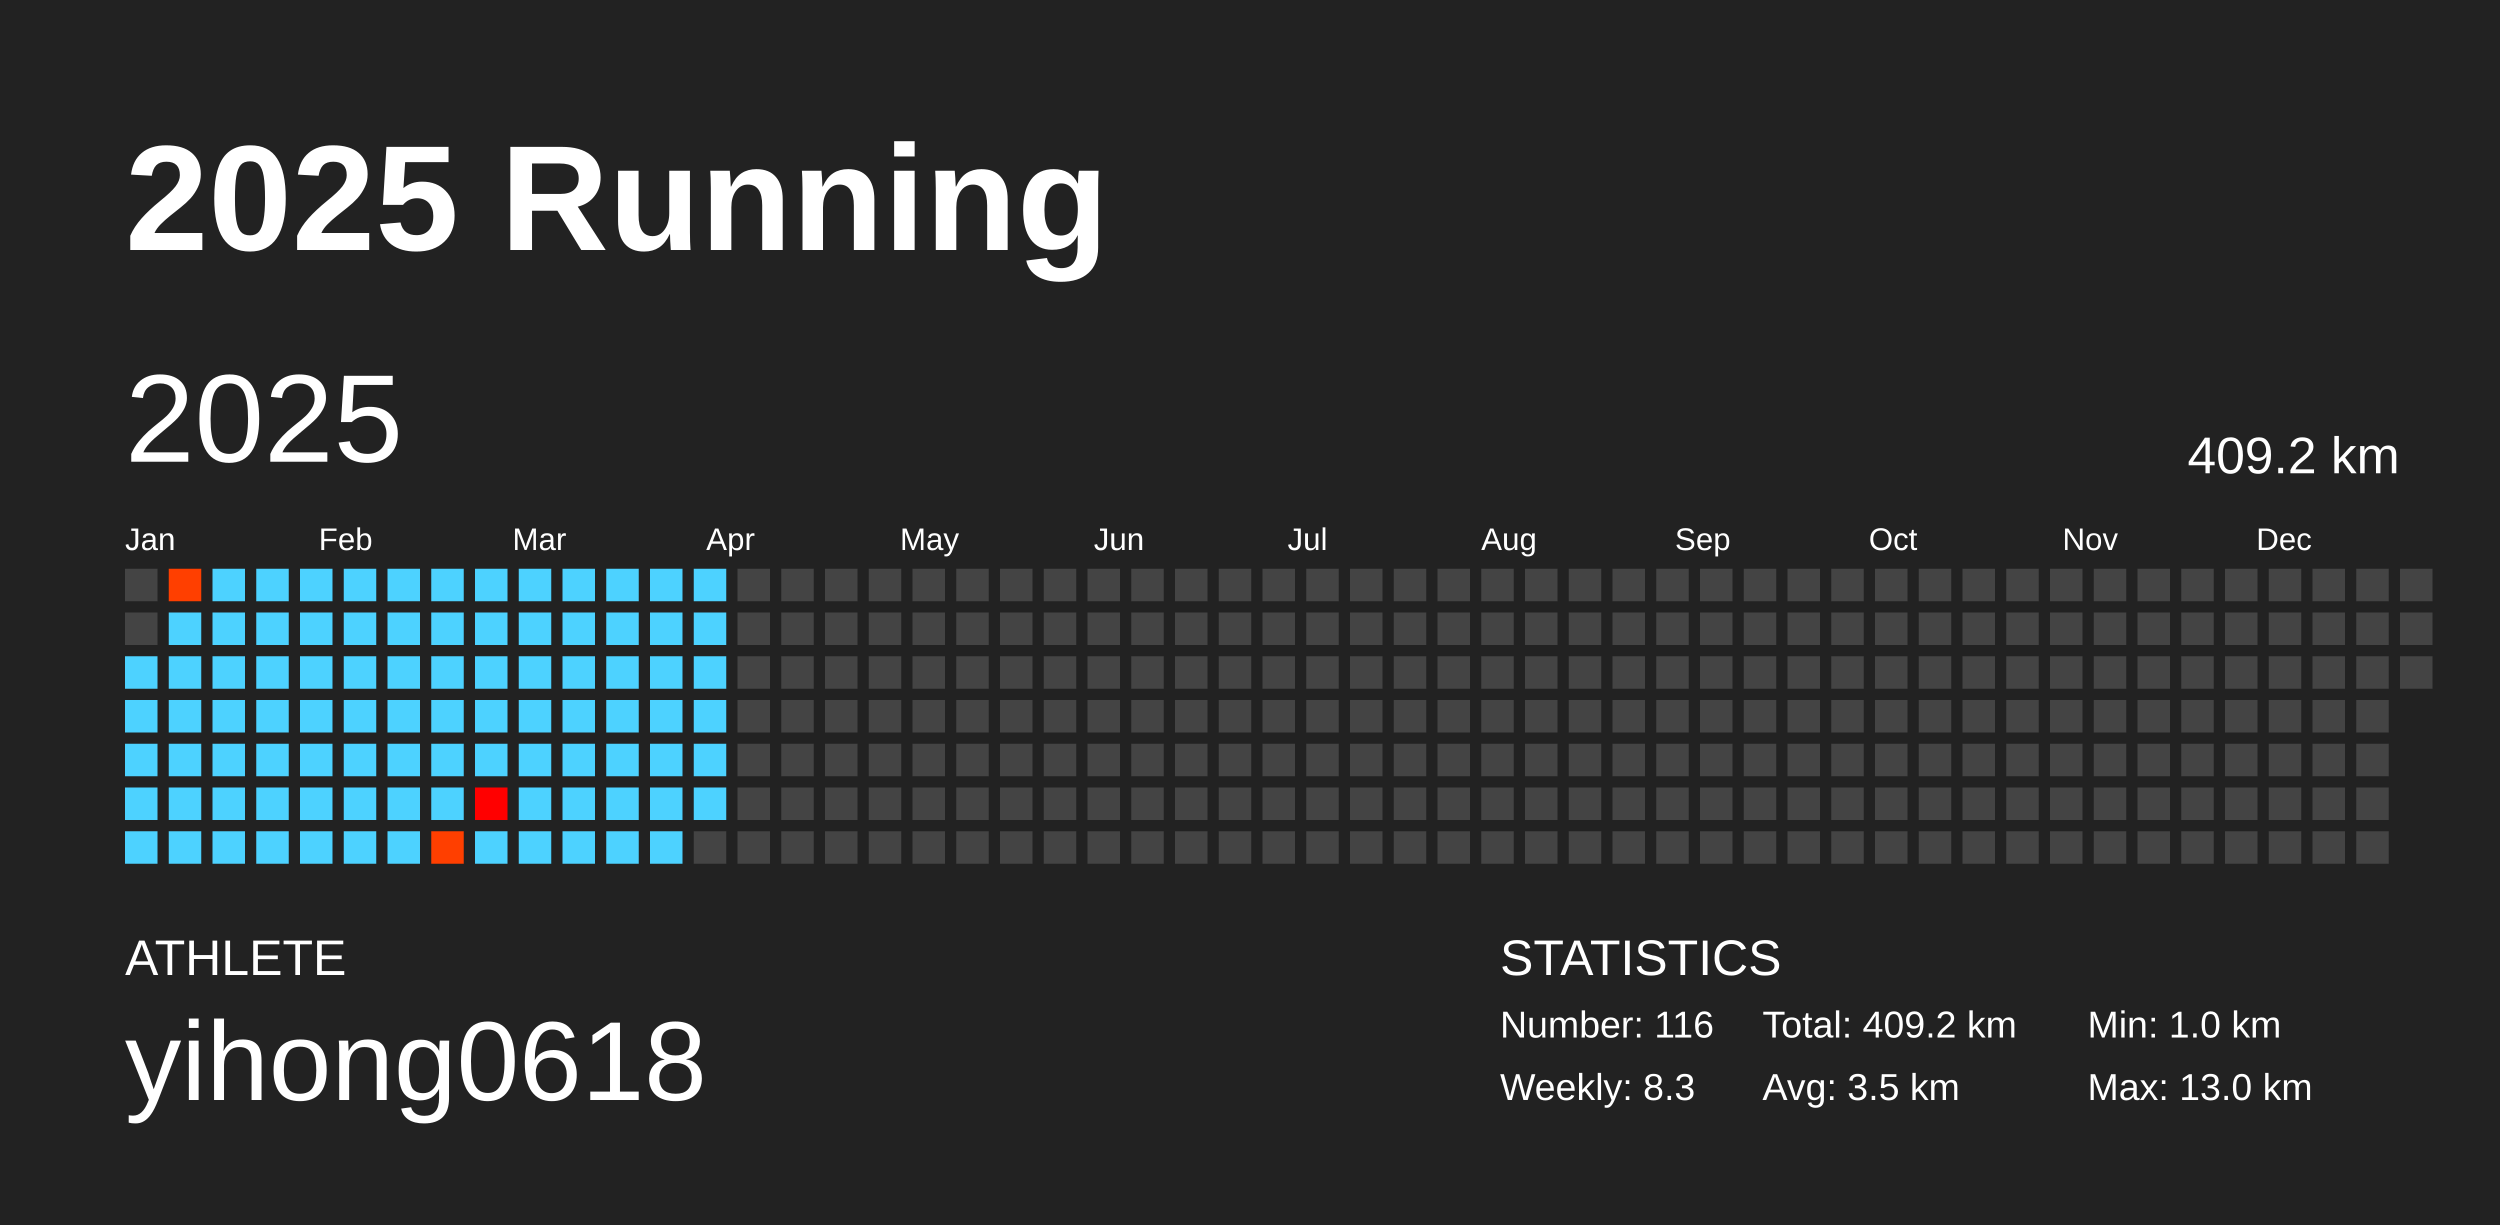
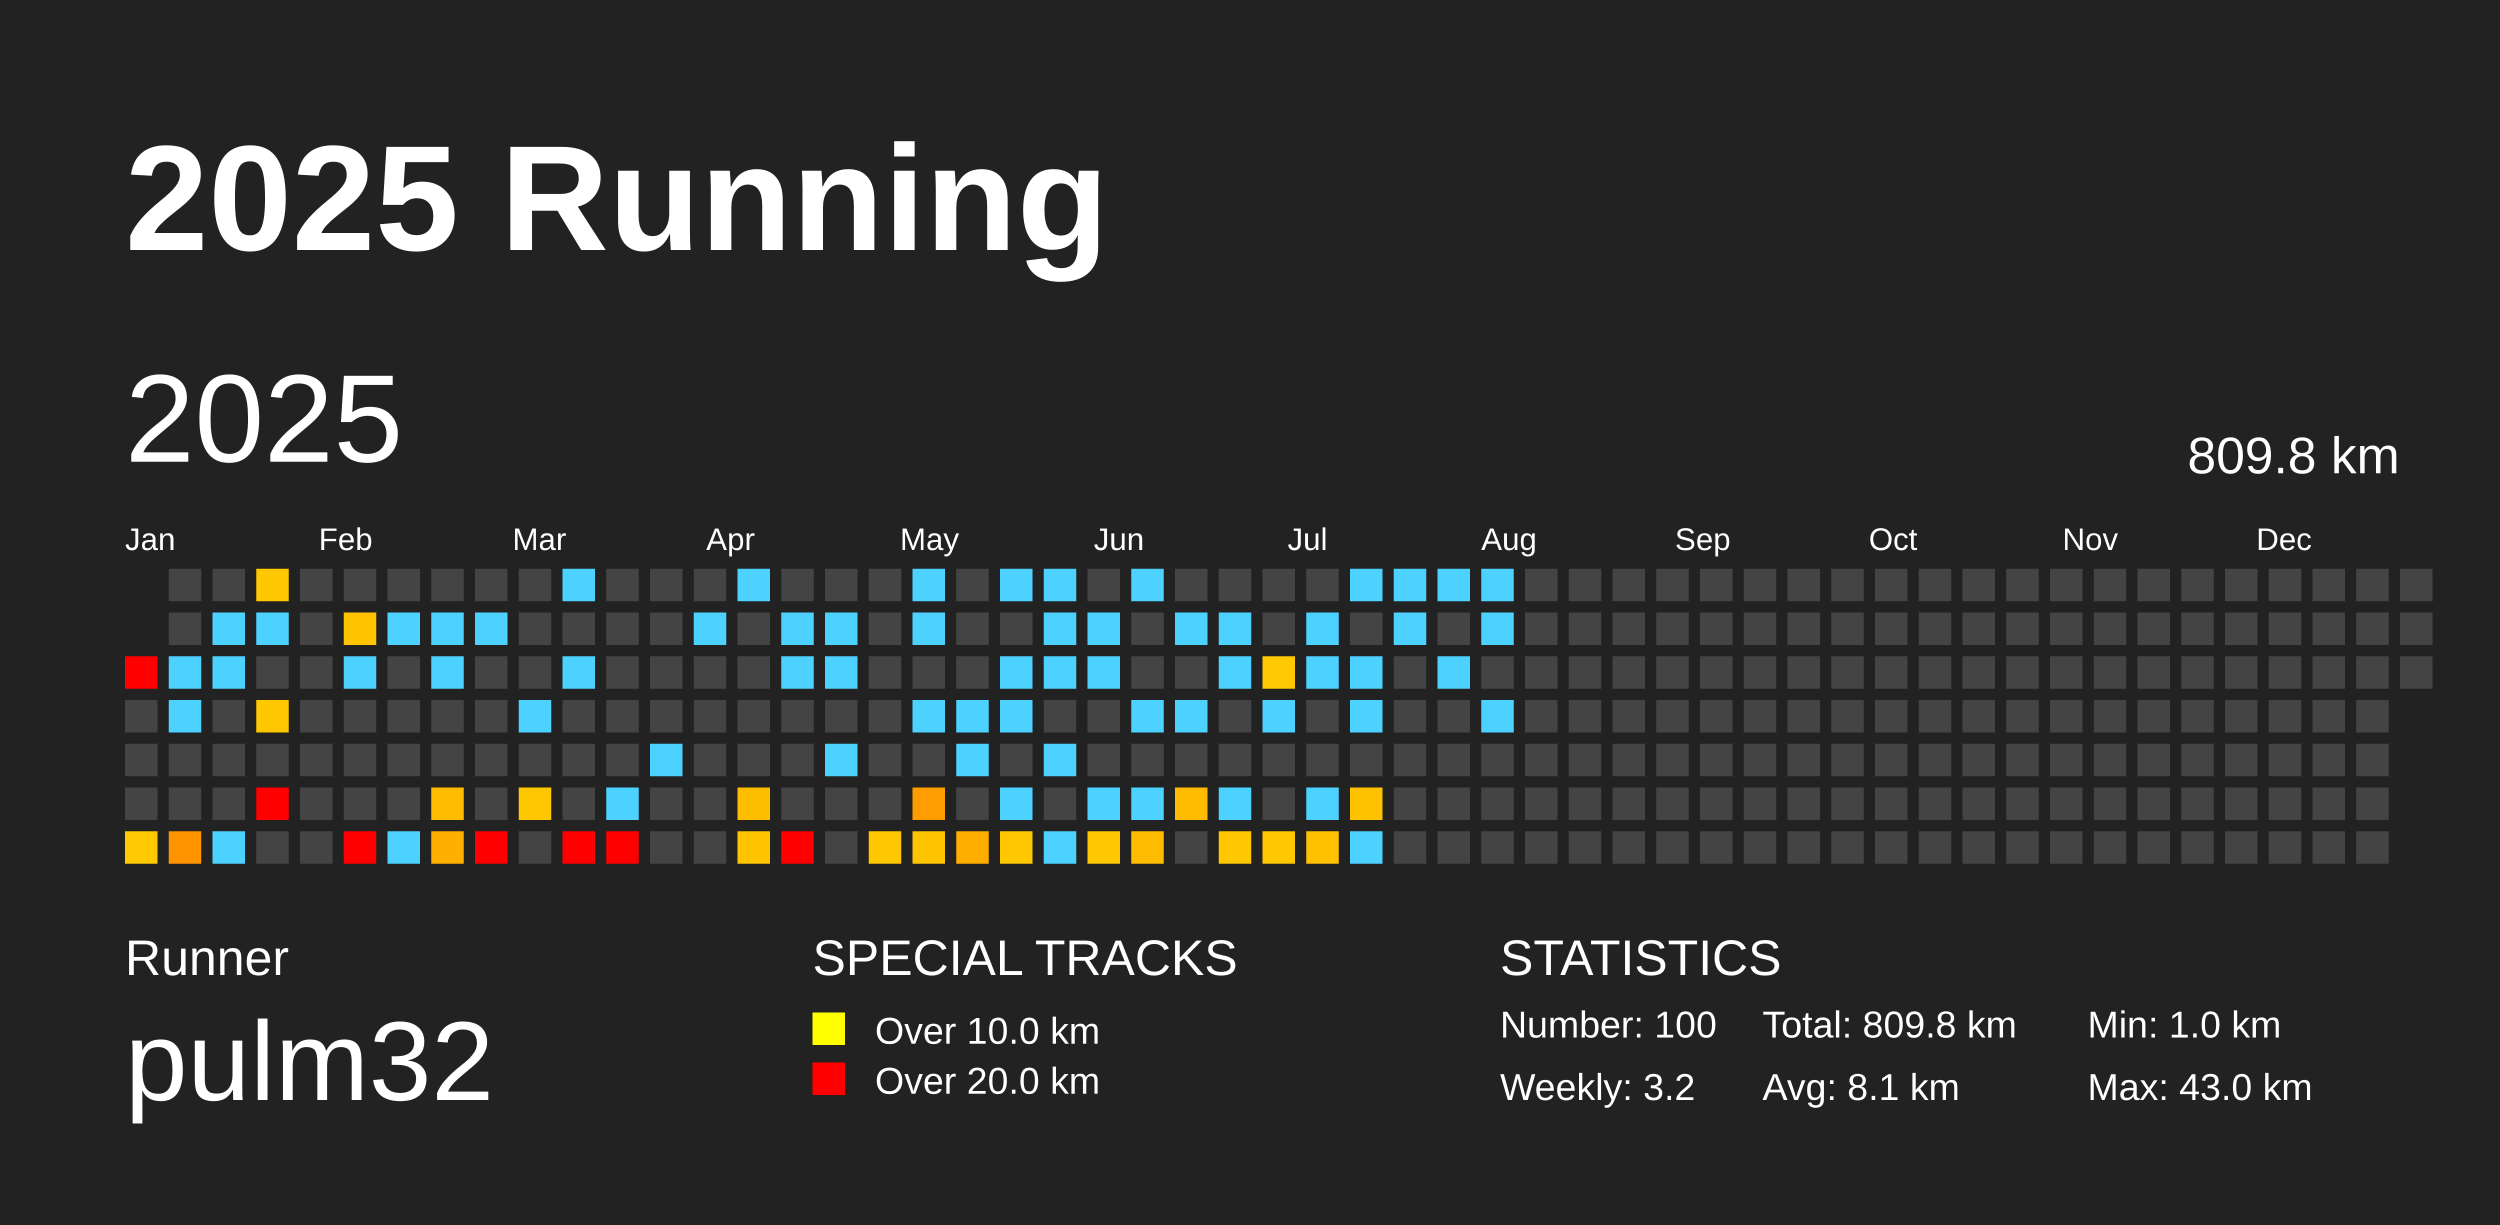
<svg xmlns="http://www.w3.org/2000/svg" baseProfile="full" height="98mm" version="1.1" viewBox="0,0,200,98" width="200mm">
  <defs />
  <rect fill="#222222" height="98" width="200" x="0" y="0" />
  <text fill="#FFFFFF" style="font-size:12px; font-family:Arial; font-weight:bold;" x="10" y="20">2025 Running</text>
-   <text fill="#FFFFFF" style="font-size:4px; font-family:Arial" x="10" y="78">ATHLETE</text>
-   <text fill="#FFFFFF" style="font-size:9px; font-family:Arial" x="10" y="88">yihong0618</text>
+   <text fill="#FFFFFF" style="font-size:4px; font-family:Arial" x="10" y="78">Runner</text>
+   <text fill="#FFFFFF" style="font-size:9px; font-family:Arial" x="10" y="88">pulm32</text>
+   <text fill="#FFFFFF" style="font-size:4px; font-family:Arial" x="65" y="78">SPECIAL TRACKS</text>
+   <rect fill="yellow" height="2.6" width="2.6" x="65" y="81" />
+   <text fill="#FFFFFF" style="font-size:3px; font-family:Arial" x="70" y="83.5">Over 10.0 km</text>
+   <rect fill="red" height="2.6" width="2.6" x="65" y="85" />
+   <text fill="#FFFFFF" style="font-size:3px; font-family:Arial" x="70" y="87.5">Over 20.0 km</text>
  <text fill="#FFFFFF" style="font-size:4px; font-family:Arial" x="120" y="78">STATISTICS</text>
-   <text fill="#FFFFFF" style="font-size:3px; font-family:Arial" x="120" y="83">Number: 116</text>
-   <text fill="#FFFFFF" style="font-size:3px; font-family:Arial" x="120" y="88">Weekly: 8.3</text>
-   <text fill="#FFFFFF" style="font-size:3px; font-family:Arial" x="141" y="83">Total: 409.2 km</text>
-   <text fill="#FFFFFF" style="font-size:3px; font-family:Arial" x="141" y="88">Avg: 3.5 km</text>
+   <text fill="#FFFFFF" style="font-size:3px; font-family:Arial" x="120" y="83">Number: 100</text>
+   <text fill="#FFFFFF" style="font-size:3px; font-family:Arial" x="120" y="88">Weekly: 3.2</text>
+   <text fill="#FFFFFF" style="font-size:3px; font-family:Arial" x="141" y="83">Total: 809.8 km</text>
+   <text fill="#FFFFFF" style="font-size:3px; font-family:Arial" x="141" y="88">Avg: 8.1 km</text>
  <text fill="#FFFFFF" style="font-size:3px; font-family:Arial" x="167" y="83">Min: 1.0 km</text>
-   <text fill="#FFFFFF" style="font-size:3px; font-family:Arial" x="167" y="88">Max: 13.0 km</text>
+   <text fill="#FFFFFF" style="font-size:3px; font-family:Arial" x="167" y="88">Max: 43.0 km</text>
  <text dominant-baseline="hanging" fill="#FFFFFF" style="font-size:10.0px; font-family:Arial;" x="10" y="30">2025</text>
-   <text dominant-baseline="hanging" fill="#FFFFFF" style="font-size:4.125px; font-family:Arial;" x="175" y="35">409.2 km</text>
+   <text dominant-baseline="hanging" fill="#FFFFFF" style="font-size:4.125px; font-family:Arial;" x="175" y="35">809.8 km</text>
  <text fill="#FFFFFF" style="font-size:2.5px; font-family:Arial" x="10.0" y="44">Jan</text>
  <text fill="#FFFFFF" style="font-size:2.5px; font-family:Arial" x="25.5" y="44">Feb</text>
  <text fill="#FFFFFF" style="font-size:2.5px; font-family:Arial" x="41.0" y="44">Mar</text>
  <text fill="#FFFFFF" style="font-size:2.5px; font-family:Arial" x="56.5" y="44">Apr</text>
  <text fill="#FFFFFF" style="font-size:2.5px; font-family:Arial" x="72.0" y="44">May</text>
  <text fill="#FFFFFF" style="font-size:2.5px; font-family:Arial" x="87.5" y="44">Jun</text>
  <text fill="#FFFFFF" style="font-size:2.5px; font-family:Arial" x="103.0" y="44">Jul</text>
  <text fill="#FFFFFF" style="font-size:2.5px; font-family:Arial" x="118.5" y="44">Aug</text>
  <text fill="#FFFFFF" style="font-size:2.5px; font-family:Arial" x="134.0" y="44">Sep</text>
  <text fill="#FFFFFF" style="font-size:2.5px; font-family:Arial" x="149.5" y="44">Oct</text>
  <text fill="#FFFFFF" style="font-size:2.5px; font-family:Arial" x="165.0" y="44">Nov</text>
  <text fill="#FFFFFF" style="font-size:2.5px; font-family:Arial" x="180.5" y="44">Dec</text>
-   <rect fill="#444444" height="2.6" width="2.6" x="10.0" y="45.5" />
-   <rect fill="#444444" height="2.6" width="2.6" x="10.0" y="49.0" />
-   <rect fill="#4dd2ff" height="2.6" width="2.6" x="10.0" y="52.5" />
-   <rect fill="#4dd2ff" height="2.6" width="2.6" x="10.0" y="56.0" />
-   <rect fill="#4dd2ff" height="2.6" width="2.6" x="10.0" y="59.5" />
-   <rect fill="#4dd2ff" height="2.6" width="2.6" x="10.0" y="63.0" />
-   <rect fill="#4dd2ff" height="2.6" width="2.6" x="10.0" y="66.5" />
-   <rect fill="#ff3f00" height="2.6" width="2.6" x="13.5" y="45.5" />
-   <rect fill="#4dd2ff" height="2.6" width="2.6" x="13.5" y="49.0" />
+   <rect fill="red" height="2.6" width="2.6" x="10.0" y="52.5" />
+   <rect fill="#444444" height="2.6" width="2.6" x="10.0" y="56.0" />
+   <rect fill="#444444" height="2.6" width="2.6" x="10.0" y="59.5" />
+   <rect fill="#444444" height="2.6" width="2.6" x="10.0" y="63.0" />
+   <rect fill="#ffc800" height="2.6" width="2.6" x="10.0" y="66.5" />
+   <rect fill="#444444" height="2.6" width="2.6" x="13.5" y="45.5" />
+   <rect fill="#444444" height="2.6" width="2.6" x="13.5" y="49.0" />
  <rect fill="#4dd2ff" height="2.6" width="2.6" x="13.5" y="52.5" />
  <rect fill="#4dd2ff" height="2.6" width="2.6" x="13.5" y="56.0" />
-   <rect fill="#4dd2ff" height="2.6" width="2.6" x="13.5" y="59.5" />
-   <rect fill="#4dd2ff" height="2.6" width="2.6" x="13.5" y="63.0" />
-   <rect fill="#4dd2ff" height="2.6" width="2.6" x="13.5" y="66.5" />
-   <rect fill="#4dd2ff" height="2.6" width="2.6" x="17.0" y="45.5" />
+   <rect fill="#444444" height="2.6" width="2.6" x="13.5" y="59.5" />
+   <rect fill="#444444" height="2.6" width="2.6" x="13.5" y="63.0" />
+   <rect fill="#ff9400" height="2.6" width="2.6" x="13.5" y="66.5" />
+   <rect fill="#444444" height="2.6" width="2.6" x="17.0" y="45.5" />
  <rect fill="#4dd2ff" height="2.6" width="2.6" x="17.0" y="49.0" />
  <rect fill="#4dd2ff" height="2.6" width="2.6" x="17.0" y="52.5" />
-   <rect fill="#4dd2ff" height="2.6" width="2.6" x="17.0" y="56.0" />
-   <rect fill="#4dd2ff" height="2.6" width="2.6" x="17.0" y="59.5" />
-   <rect fill="#4dd2ff" height="2.6" width="2.6" x="17.0" y="63.0" />
+   <rect fill="#444444" height="2.6" width="2.6" x="17.0" y="56.0" />
+   <rect fill="#444444" height="2.6" width="2.6" x="17.0" y="59.5" />
+   <rect fill="#444444" height="2.6" width="2.6" x="17.0" y="63.0" />
  <rect fill="#4dd2ff" height="2.6" width="2.6" x="17.0" y="66.5" />
-   <rect fill="#4dd2ff" height="2.6" width="2.6" x="20.5" y="45.5" />
+   <rect fill="#ffc700" height="2.6" width="2.6" x="20.5" y="45.5" />
  <rect fill="#4dd2ff" height="2.6" width="2.6" x="20.5" y="49.0" />
-   <rect fill="#4dd2ff" height="2.6" width="2.6" x="20.5" y="52.5" />
-   <rect fill="#4dd2ff" height="2.6" width="2.6" x="20.5" y="56.0" />
-   <rect fill="#4dd2ff" height="2.6" width="2.6" x="20.5" y="59.5" />
-   <rect fill="#4dd2ff" height="2.6" width="2.6" x="20.5" y="63.0" />
-   <rect fill="#4dd2ff" height="2.6" width="2.6" x="20.5" y="66.5" />
-   <rect fill="#4dd2ff" height="2.6" width="2.6" x="24.0" y="45.5" />
-   <rect fill="#4dd2ff" height="2.6" width="2.6" x="24.0" y="49.0" />
-   <rect fill="#4dd2ff" height="2.6" width="2.6" x="24.0" y="52.5" />
-   <rect fill="#4dd2ff" height="2.6" width="2.6" x="24.0" y="56.0" />
-   <rect fill="#4dd2ff" height="2.6" width="2.6" x="24.0" y="59.5" />
-   <rect fill="#4dd2ff" height="2.6" width="2.6" x="24.0" y="63.0" />
-   <rect fill="#4dd2ff" height="2.6" width="2.6" x="24.0" y="66.5" />
-   <rect fill="#4dd2ff" height="2.6" width="2.6" x="27.5" y="45.5" />
-   <rect fill="#4dd2ff" height="2.6" width="2.6" x="27.5" y="49.0" />
+   <rect fill="#444444" height="2.6" width="2.6" x="20.5" y="52.5" />
+   <rect fill="#ffc700" height="2.6" width="2.6" x="20.5" y="56.0" />
+   <rect fill="#444444" height="2.6" width="2.6" x="20.5" y="59.5" />
+   <rect fill="red" height="2.6" width="2.6" x="20.5" y="63.0" />
+   <rect fill="#444444" height="2.6" width="2.6" x="20.5" y="66.5" />
+   <rect fill="#444444" height="2.6" width="2.6" x="24.0" y="45.5" />
+   <rect fill="#444444" height="2.6" width="2.6" x="24.0" y="49.0" />
+   <rect fill="#444444" height="2.6" width="2.6" x="24.0" y="52.5" />
+   <rect fill="#444444" height="2.6" width="2.6" x="24.0" y="56.0" />
+   <rect fill="#444444" height="2.6" width="2.6" x="24.0" y="59.5" />
+   <rect fill="#444444" height="2.6" width="2.6" x="24.0" y="63.0" />
+   <rect fill="#444444" height="2.6" width="2.6" x="24.0" y="66.5" />
+   <rect fill="#444444" height="2.6" width="2.6" x="27.5" y="45.5" />
+   <rect fill="#ffc300" height="2.6" width="2.6" x="27.5" y="49.0" />
  <rect fill="#4dd2ff" height="2.6" width="2.6" x="27.5" y="52.5" />
-   <rect fill="#4dd2ff" height="2.6" width="2.6" x="27.5" y="56.0" />
-   <rect fill="#4dd2ff" height="2.6" width="2.6" x="27.5" y="59.5" />
-   <rect fill="#4dd2ff" height="2.6" width="2.6" x="27.5" y="63.0" />
-   <rect fill="#4dd2ff" height="2.6" width="2.6" x="27.5" y="66.5" />
-   <rect fill="#4dd2ff" height="2.6" width="2.6" x="31.0" y="45.5" />
+   <rect fill="#444444" height="2.6" width="2.6" x="27.5" y="56.0" />
+   <rect fill="#444444" height="2.6" width="2.6" x="27.5" y="59.5" />
+   <rect fill="#444444" height="2.6" width="2.6" x="27.5" y="63.0" />
+   <rect fill="red" height="2.6" width="2.6" x="27.5" y="66.5" />
+   <rect fill="#444444" height="2.6" width="2.6" x="31.0" y="45.5" />
  <rect fill="#4dd2ff" height="2.6" width="2.6" x="31.0" y="49.0" />
-   <rect fill="#4dd2ff" height="2.6" width="2.6" x="31.0" y="52.5" />
-   <rect fill="#4dd2ff" height="2.6" width="2.6" x="31.0" y="56.0" />
-   <rect fill="#4dd2ff" height="2.6" width="2.6" x="31.0" y="59.5" />
-   <rect fill="#4dd2ff" height="2.6" width="2.6" x="31.0" y="63.0" />
+   <rect fill="#444444" height="2.6" width="2.6" x="31.0" y="52.5" />
+   <rect fill="#444444" height="2.6" width="2.6" x="31.0" y="56.0" />
+   <rect fill="#444444" height="2.6" width="2.6" x="31.0" y="59.5" />
+   <rect fill="#444444" height="2.6" width="2.6" x="31.0" y="63.0" />
  <rect fill="#4dd2ff" height="2.6" width="2.6" x="31.0" y="66.5" />
-   <rect fill="#4dd2ff" height="2.6" width="2.6" x="34.5" y="45.5" />
+   <rect fill="#444444" height="2.6" width="2.6" x="34.5" y="45.5" />
  <rect fill="#4dd2ff" height="2.6" width="2.6" x="34.5" y="49.0" />
  <rect fill="#4dd2ff" height="2.6" width="2.6" x="34.5" y="52.5" />
-   <rect fill="#4dd2ff" height="2.6" width="2.6" x="34.5" y="56.0" />
-   <rect fill="#4dd2ff" height="2.6" width="2.6" x="34.5" y="59.5" />
-   <rect fill="#4dd2ff" height="2.6" width="2.6" x="34.5" y="63.0" />
-   <rect fill="#ff3f00" height="2.6" width="2.6" x="34.5" y="66.5" />
-   <rect fill="#4dd2ff" height="2.6" width="2.6" x="38.0" y="45.5" />
+   <rect fill="#444444" height="2.6" width="2.6" x="34.5" y="56.0" />
+   <rect fill="#444444" height="2.6" width="2.6" x="34.5" y="59.5" />
+   <rect fill="#ffbc00" height="2.6" width="2.6" x="34.5" y="63.0" />
+   <rect fill="#ffaf00" height="2.6" width="2.6" x="34.5" y="66.5" />
+   <rect fill="#444444" height="2.6" width="2.6" x="38.0" y="45.5" />
  <rect fill="#4dd2ff" height="2.6" width="2.6" x="38.0" y="49.0" />
-   <rect fill="#4dd2ff" height="2.6" width="2.6" x="38.0" y="52.5" />
-   <rect fill="#4dd2ff" height="2.6" width="2.6" x="38.0" y="56.0" />
-   <rect fill="#4dd2ff" height="2.6" width="2.6" x="38.0" y="59.5" />
-   <rect fill="#ff0000" height="2.6" width="2.6" x="38.0" y="63.0" />
-   <rect fill="#4dd2ff" height="2.6" width="2.6" x="38.0" y="66.5" />
-   <rect fill="#4dd2ff" height="2.6" width="2.6" x="41.5" y="45.5" />
-   <rect fill="#4dd2ff" height="2.6" width="2.6" x="41.5" y="49.0" />
-   <rect fill="#4dd2ff" height="2.6" width="2.6" x="41.5" y="52.5" />
+   <rect fill="#444444" height="2.6" width="2.6" x="38.0" y="52.5" />
+   <rect fill="#444444" height="2.6" width="2.6" x="38.0" y="56.0" />
+   <rect fill="#444444" height="2.6" width="2.6" x="38.0" y="59.5" />
+   <rect fill="#444444" height="2.6" width="2.6" x="38.0" y="63.0" />
+   <rect fill="red" height="2.6" width="2.6" x="38.0" y="66.5" />
+   <rect fill="#444444" height="2.6" width="2.6" x="41.5" y="45.5" />
+   <rect fill="#444444" height="2.6" width="2.6" x="41.5" y="49.0" />
+   <rect fill="#444444" height="2.6" width="2.6" x="41.5" y="52.5" />
  <rect fill="#4dd2ff" height="2.6" width="2.6" x="41.5" y="56.0" />
-   <rect fill="#4dd2ff" height="2.6" width="2.6" x="41.5" y="59.5" />
-   <rect fill="#4dd2ff" height="2.6" width="2.6" x="41.5" y="63.0" />
-   <rect fill="#4dd2ff" height="2.6" width="2.6" x="41.5" y="66.5" />
+   <rect fill="#444444" height="2.6" width="2.6" x="41.5" y="59.5" />
+   <rect fill="#ffc700" height="2.6" width="2.6" x="41.5" y="63.0" />
+   <rect fill="#444444" height="2.6" width="2.6" x="41.5" y="66.5" />
  <rect fill="#4dd2ff" height="2.6" width="2.6" x="45.0" y="45.5" />
-   <rect fill="#4dd2ff" height="2.6" width="2.6" x="45.0" y="49.0" />
+   <rect fill="#444444" height="2.6" width="2.6" x="45.0" y="49.0" />
  <rect fill="#4dd2ff" height="2.6" width="2.6" x="45.0" y="52.5" />
-   <rect fill="#4dd2ff" height="2.6" width="2.6" x="45.0" y="56.0" />
-   <rect fill="#4dd2ff" height="2.6" width="2.6" x="45.0" y="59.5" />
-   <rect fill="#4dd2ff" height="2.6" width="2.6" x="45.0" y="63.0" />
-   <rect fill="#4dd2ff" height="2.6" width="2.6" x="45.0" y="66.5" />
-   <rect fill="#4dd2ff" height="2.6" width="2.6" x="48.5" y="45.5" />
-   <rect fill="#4dd2ff" height="2.6" width="2.6" x="48.5" y="49.0" />
-   <rect fill="#4dd2ff" height="2.6" width="2.6" x="48.5" y="52.5" />
-   <rect fill="#4dd2ff" height="2.6" width="2.6" x="48.5" y="56.0" />
-   <rect fill="#4dd2ff" height="2.6" width="2.6" x="48.5" y="59.5" />
+   <rect fill="#444444" height="2.6" width="2.6" x="45.0" y="56.0" />
+   <rect fill="#444444" height="2.6" width="2.6" x="45.0" y="59.5" />
+   <rect fill="#444444" height="2.6" width="2.6" x="45.0" y="63.0" />
+   <rect fill="red" height="2.6" width="2.6" x="45.0" y="66.5" />
+   <rect fill="#444444" height="2.6" width="2.6" x="48.5" y="45.5" />
+   <rect fill="#444444" height="2.6" width="2.6" x="48.5" y="49.0" />
+   <rect fill="#444444" height="2.6" width="2.6" x="48.5" y="52.5" />
+   <rect fill="#444444" height="2.6" width="2.6" x="48.5" y="56.0" />
+   <rect fill="#444444" height="2.6" width="2.6" x="48.5" y="59.5" />
  <rect fill="#4dd2ff" height="2.6" width="2.6" x="48.5" y="63.0" />
-   <rect fill="#4dd2ff" height="2.6" width="2.6" x="48.5" y="66.5" />
-   <rect fill="#4dd2ff" height="2.6" width="2.6" x="52.0" y="45.5" />
-   <rect fill="#4dd2ff" height="2.6" width="2.6" x="52.0" y="49.0" />
-   <rect fill="#4dd2ff" height="2.6" width="2.6" x="52.0" y="52.5" />
-   <rect fill="#4dd2ff" height="2.6" width="2.6" x="52.0" y="56.0" />
+   <rect fill="red" height="2.6" width="2.6" x="48.5" y="66.5" />
+   <rect fill="#444444" height="2.6" width="2.6" x="52.0" y="45.5" />
+   <rect fill="#444444" height="2.6" width="2.6" x="52.0" y="49.0" />
+   <rect fill="#444444" height="2.6" width="2.6" x="52.0" y="52.5" />
+   <rect fill="#444444" height="2.6" width="2.6" x="52.0" y="56.0" />
  <rect fill="#4dd2ff" height="2.6" width="2.6" x="52.0" y="59.5" />
-   <rect fill="#4dd2ff" height="2.6" width="2.6" x="52.0" y="63.0" />
-   <rect fill="#4dd2ff" height="2.6" width="2.6" x="52.0" y="66.5" />
-   <rect fill="#4dd2ff" height="2.6" width="2.6" x="55.5" y="45.5" />
+   <rect fill="#444444" height="2.6" width="2.6" x="52.0" y="63.0" />
+   <rect fill="#444444" height="2.6" width="2.6" x="52.0" y="66.5" />
+   <rect fill="#444444" height="2.6" width="2.6" x="55.5" y="45.5" />
  <rect fill="#4dd2ff" height="2.6" width="2.6" x="55.5" y="49.0" />
-   <rect fill="#4dd2ff" height="2.6" width="2.6" x="55.5" y="52.5" />
-   <rect fill="#4dd2ff" height="2.6" width="2.6" x="55.5" y="56.0" />
-   <rect fill="#4dd2ff" height="2.6" width="2.6" x="55.5" y="59.5" />
-   <rect fill="#4dd2ff" height="2.6" width="2.6" x="55.5" y="63.0" />
+   <rect fill="#444444" height="2.6" width="2.6" x="55.5" y="52.5" />
+   <rect fill="#444444" height="2.6" width="2.6" x="55.5" y="56.0" />
+   <rect fill="#444444" height="2.6" width="2.6" x="55.5" y="59.5" />
+   <rect fill="#444444" height="2.6" width="2.6" x="55.5" y="63.0" />
  <rect fill="#444444" height="2.6" width="2.6" x="55.5" y="66.5" />
-   <rect fill="#444444" height="2.6" width="2.6" x="59.0" y="45.5" />
+   <rect fill="#4dd2ff" height="2.6" width="2.6" x="59.0" y="45.5" />
  <rect fill="#444444" height="2.6" width="2.6" x="59.0" y="49.0" />
  <rect fill="#444444" height="2.6" width="2.6" x="59.0" y="52.5" />
  <rect fill="#444444" height="2.6" width="2.6" x="59.0" y="56.0" />
  <rect fill="#444444" height="2.6" width="2.6" x="59.0" y="59.5" />
-   <rect fill="#444444" height="2.6" width="2.6" x="59.0" y="63.0" />
-   <rect fill="#444444" height="2.6" width="2.6" x="59.0" y="66.5" />
+   <rect fill="#ffbd00" height="2.6" width="2.6" x="59.0" y="63.0" />
+   <rect fill="#ffc400" height="2.6" width="2.6" x="59.0" y="66.5" />
  <rect fill="#444444" height="2.6" width="2.6" x="62.5" y="45.5" />
-   <rect fill="#444444" height="2.6" width="2.6" x="62.5" y="49.0" />
-   <rect fill="#444444" height="2.6" width="2.6" x="62.5" y="52.5" />
+   <rect fill="#4dd2ff" height="2.6" width="2.6" x="62.5" y="49.0" />
+   <rect fill="#4dd2ff" height="2.6" width="2.6" x="62.5" y="52.5" />
  <rect fill="#444444" height="2.6" width="2.6" x="62.5" y="56.0" />
  <rect fill="#444444" height="2.6" width="2.6" x="62.5" y="59.5" />
  <rect fill="#444444" height="2.6" width="2.6" x="62.5" y="63.0" />
-   <rect fill="#444444" height="2.6" width="2.6" x="62.5" y="66.5" />
+   <rect fill="red" height="2.6" width="2.6" x="62.5" y="66.5" />
  <rect fill="#444444" height="2.6" width="2.6" x="66.0" y="45.5" />
-   <rect fill="#444444" height="2.6" width="2.6" x="66.0" y="49.0" />
-   <rect fill="#444444" height="2.6" width="2.6" x="66.0" y="52.5" />
+   <rect fill="#4dd2ff" height="2.6" width="2.6" x="66.0" y="49.0" />
+   <rect fill="#4dd2ff" height="2.6" width="2.6" x="66.0" y="52.5" />
  <rect fill="#444444" height="2.6" width="2.6" x="66.0" y="56.0" />
-   <rect fill="#444444" height="2.6" width="2.6" x="66.0" y="59.5" />
+   <rect fill="#4dd2ff" height="2.6" width="2.6" x="66.0" y="59.5" />
  <rect fill="#444444" height="2.6" width="2.6" x="66.0" y="63.0" />
  <rect fill="#444444" height="2.6" width="2.6" x="66.0" y="66.5" />
  <rect fill="#444444" height="2.6" width="2.6" x="69.5" y="45.5" />
  <rect fill="#444444" height="2.6" width="2.6" x="69.5" y="49.0" />
  <rect fill="#444444" height="2.6" width="2.6" x="69.5" y="52.5" />
  <rect fill="#444444" height="2.6" width="2.6" x="69.5" y="56.0" />
  <rect fill="#444444" height="2.6" width="2.6" x="69.5" y="59.5" />
  <rect fill="#444444" height="2.6" width="2.6" x="69.5" y="63.0" />
-   <rect fill="#444444" height="2.6" width="2.6" x="69.5" y="66.5" />
-   <rect fill="#444444" height="2.6" width="2.6" x="73.0" y="45.5" />
-   <rect fill="#444444" height="2.6" width="2.6" x="73.0" y="49.0" />
+   <rect fill="#ffc700" height="2.6" width="2.6" x="69.5" y="66.5" />
+   <rect fill="#4dd2ff" height="2.6" width="2.6" x="73.0" y="45.5" />
+   <rect fill="#4dd2ff" height="2.6" width="2.6" x="73.0" y="49.0" />
  <rect fill="#444444" height="2.6" width="2.6" x="73.0" y="52.5" />
-   <rect fill="#444444" height="2.6" width="2.6" x="73.0" y="56.0" />
+   <rect fill="#4dd2ff" height="2.6" width="2.6" x="73.0" y="56.0" />
  <rect fill="#444444" height="2.6" width="2.6" x="73.0" y="59.5" />
-   <rect fill="#444444" height="2.6" width="2.6" x="73.0" y="63.0" />
-   <rect fill="#444444" height="2.6" width="2.6" x="73.0" y="66.5" />
+   <rect fill="#ff9c00" height="2.6" width="2.6" x="73.0" y="63.0" />
+   <rect fill="#ffc400" height="2.6" width="2.6" x="73.0" y="66.5" />
  <rect fill="#444444" height="2.6" width="2.6" x="76.5" y="45.5" />
  <rect fill="#444444" height="2.6" width="2.6" x="76.5" y="49.0" />
  <rect fill="#444444" height="2.6" width="2.6" x="76.5" y="52.5" />
-   <rect fill="#444444" height="2.6" width="2.6" x="76.5" y="56.0" />
-   <rect fill="#444444" height="2.6" width="2.6" x="76.5" y="59.5" />
+   <rect fill="#4dd2ff" height="2.6" width="2.6" x="76.5" y="56.0" />
+   <rect fill="#4dd2ff" height="2.6" width="2.6" x="76.5" y="59.5" />
  <rect fill="#444444" height="2.6" width="2.6" x="76.5" y="63.0" />
-   <rect fill="#444444" height="2.6" width="2.6" x="76.5" y="66.5" />
-   <rect fill="#444444" height="2.6" width="2.6" x="80.0" y="45.5" />
+   <rect fill="#ffae00" height="2.6" width="2.6" x="76.5" y="66.5" />
+   <rect fill="#4dd2ff" height="2.6" width="2.6" x="80.0" y="45.5" />
  <rect fill="#444444" height="2.6" width="2.6" x="80.0" y="49.0" />
-   <rect fill="#444444" height="2.6" width="2.6" x="80.0" y="52.5" />
-   <rect fill="#444444" height="2.6" width="2.6" x="80.0" y="56.0" />
+   <rect fill="#4dd2ff" height="2.6" width="2.6" x="80.0" y="52.5" />
+   <rect fill="#4dd2ff" height="2.6" width="2.6" x="80.0" y="56.0" />
  <rect fill="#444444" height="2.6" width="2.6" x="80.0" y="59.5" />
-   <rect fill="#444444" height="2.6" width="2.6" x="80.0" y="63.0" />
-   <rect fill="#444444" height="2.6" width="2.6" x="80.0" y="66.5" />
-   <rect fill="#444444" height="2.6" width="2.6" x="83.5" y="45.5" />
-   <rect fill="#444444" height="2.6" width="2.6" x="83.5" y="49.0" />
-   <rect fill="#444444" height="2.6" width="2.6" x="83.5" y="52.5" />
+   <rect fill="#4dd2ff" height="2.6" width="2.6" x="80.0" y="63.0" />
+   <rect fill="#ffc700" height="2.6" width="2.6" x="80.0" y="66.5" />
+   <rect fill="#4dd2ff" height="2.6" width="2.6" x="83.5" y="45.5" />
+   <rect fill="#4dd2ff" height="2.6" width="2.6" x="83.5" y="49.0" />
+   <rect fill="#4dd2ff" height="2.6" width="2.6" x="83.5" y="52.5" />
  <rect fill="#444444" height="2.6" width="2.6" x="83.5" y="56.0" />
-   <rect fill="#444444" height="2.6" width="2.6" x="83.5" y="59.5" />
+   <rect fill="#4dd2ff" height="2.6" width="2.6" x="83.5" y="59.5" />
  <rect fill="#444444" height="2.6" width="2.6" x="83.5" y="63.0" />
-   <rect fill="#444444" height="2.6" width="2.6" x="83.5" y="66.5" />
+   <rect fill="#4dd2ff" height="2.6" width="2.6" x="83.5" y="66.5" />
  <rect fill="#444444" height="2.6" width="2.6" x="87.0" y="45.5" />
-   <rect fill="#444444" height="2.6" width="2.6" x="87.0" y="49.0" />
-   <rect fill="#444444" height="2.6" width="2.6" x="87.0" y="52.5" />
+   <rect fill="#4dd2ff" height="2.6" width="2.6" x="87.0" y="49.0" />
+   <rect fill="#4dd2ff" height="2.6" width="2.6" x="87.0" y="52.5" />
  <rect fill="#444444" height="2.6" width="2.6" x="87.0" y="56.0" />
  <rect fill="#444444" height="2.6" width="2.6" x="87.0" y="59.5" />
-   <rect fill="#444444" height="2.6" width="2.6" x="87.0" y="63.0" />
-   <rect fill="#444444" height="2.6" width="2.6" x="87.0" y="66.5" />
-   <rect fill="#444444" height="2.6" width="2.6" x="90.5" y="45.5" />
+   <rect fill="#4dd2ff" height="2.6" width="2.6" x="87.0" y="63.0" />
+   <rect fill="#ffc700" height="2.6" width="2.6" x="87.0" y="66.5" />
+   <rect fill="#4dd2ff" height="2.6" width="2.6" x="90.5" y="45.5" />
  <rect fill="#444444" height="2.6" width="2.6" x="90.5" y="49.0" />
  <rect fill="#444444" height="2.6" width="2.6" x="90.5" y="52.5" />
-   <rect fill="#444444" height="2.6" width="2.6" x="90.5" y="56.0" />
+   <rect fill="#4dd2ff" height="2.6" width="2.6" x="90.5" y="56.0" />
  <rect fill="#444444" height="2.6" width="2.6" x="90.5" y="59.5" />
-   <rect fill="#444444" height="2.6" width="2.6" x="90.5" y="63.0" />
-   <rect fill="#444444" height="2.6" width="2.6" x="90.5" y="66.5" />
+   <rect fill="#4dd2ff" height="2.6" width="2.6" x="90.5" y="63.0" />
+   <rect fill="#ffbb00" height="2.6" width="2.6" x="90.5" y="66.5" />
  <rect fill="#444444" height="2.6" width="2.6" x="94.0" y="45.5" />
-   <rect fill="#444444" height="2.6" width="2.6" x="94.0" y="49.0" />
+   <rect fill="#4dd2ff" height="2.6" width="2.6" x="94.0" y="49.0" />
  <rect fill="#444444" height="2.6" width="2.6" x="94.0" y="52.5" />
-   <rect fill="#444444" height="2.6" width="2.6" x="94.0" y="56.0" />
+   <rect fill="#4dd2ff" height="2.6" width="2.6" x="94.0" y="56.0" />
  <rect fill="#444444" height="2.6" width="2.6" x="94.0" y="59.5" />
-   <rect fill="#444444" height="2.6" width="2.6" x="94.0" y="63.0" />
+   <rect fill="#ffbb00" height="2.6" width="2.6" x="94.0" y="63.0" />
  <rect fill="#444444" height="2.6" width="2.6" x="94.0" y="66.5" />
  <rect fill="#444444" height="2.6" width="2.6" x="97.5" y="45.5" />
-   <rect fill="#444444" height="2.6" width="2.6" x="97.5" y="49.0" />
-   <rect fill="#444444" height="2.6" width="2.6" x="97.5" y="52.5" />
+   <rect fill="#4dd2ff" height="2.6" width="2.6" x="97.5" y="49.0" />
+   <rect fill="#4dd2ff" height="2.6" width="2.6" x="97.5" y="52.5" />
  <rect fill="#444444" height="2.6" width="2.6" x="97.5" y="56.0" />
  <rect fill="#444444" height="2.6" width="2.6" x="97.5" y="59.5" />
-   <rect fill="#444444" height="2.6" width="2.6" x="97.5" y="63.0" />
-   <rect fill="#444444" height="2.6" width="2.6" x="97.5" y="66.5" />
+   <rect fill="#4dd2ff" height="2.6" width="2.6" x="97.5" y="63.0" />
+   <rect fill="#ffc700" height="2.6" width="2.6" x="97.5" y="66.5" />
  <rect fill="#444444" height="2.6" width="2.6" x="101.0" y="45.5" />
  <rect fill="#444444" height="2.6" width="2.6" x="101.0" y="49.0" />
-   <rect fill="#444444" height="2.6" width="2.6" x="101.0" y="52.5" />
-   <rect fill="#444444" height="2.6" width="2.6" x="101.0" y="56.0" />
+   <rect fill="#ffc800" height="2.6" width="2.6" x="101.0" y="52.5" />
+   <rect fill="#4dd2ff" height="2.6" width="2.6" x="101.0" y="56.0" />
  <rect fill="#444444" height="2.6" width="2.6" x="101.0" y="59.5" />
  <rect fill="#444444" height="2.6" width="2.6" x="101.0" y="63.0" />
-   <rect fill="#444444" height="2.6" width="2.6" x="101.0" y="66.5" />
+   <rect fill="#ffc700" height="2.6" width="2.6" x="101.0" y="66.5" />
  <rect fill="#444444" height="2.6" width="2.6" x="104.5" y="45.5" />
-   <rect fill="#444444" height="2.6" width="2.6" x="104.5" y="49.0" />
-   <rect fill="#444444" height="2.6" width="2.6" x="104.5" y="52.5" />
+   <rect fill="#4dd2ff" height="2.6" width="2.6" x="104.5" y="49.0" />
+   <rect fill="#4dd2ff" height="2.6" width="2.6" x="104.5" y="52.5" />
  <rect fill="#444444" height="2.6" width="2.6" x="104.5" y="56.0" />
  <rect fill="#444444" height="2.6" width="2.6" x="104.5" y="59.5" />
-   <rect fill="#444444" height="2.6" width="2.6" x="104.5" y="63.0" />
-   <rect fill="#444444" height="2.6" width="2.6" x="104.5" y="66.5" />
-   <rect fill="#444444" height="2.6" width="2.6" x="108.0" y="45.5" />
+   <rect fill="#4dd2ff" height="2.6" width="2.6" x="104.5" y="63.0" />
+   <rect fill="#ffc100" height="2.6" width="2.6" x="104.5" y="66.5" />
+   <rect fill="#4dd2ff" height="2.6" width="2.6" x="108.0" y="45.5" />
  <rect fill="#444444" height="2.6" width="2.6" x="108.0" y="49.0" />
-   <rect fill="#444444" height="2.6" width="2.6" x="108.0" y="52.5" />
-   <rect fill="#444444" height="2.6" width="2.6" x="108.0" y="56.0" />
+   <rect fill="#4dd2ff" height="2.6" width="2.6" x="108.0" y="52.5" />
+   <rect fill="#4dd2ff" height="2.6" width="2.6" x="108.0" y="56.0" />
  <rect fill="#444444" height="2.6" width="2.6" x="108.0" y="59.5" />
-   <rect fill="#444444" height="2.6" width="2.6" x="108.0" y="63.0" />
-   <rect fill="#444444" height="2.6" width="2.6" x="108.0" y="66.5" />
-   <rect fill="#444444" height="2.6" width="2.6" x="111.5" y="45.5" />
-   <rect fill="#444444" height="2.6" width="2.6" x="111.5" y="49.0" />
+   <rect fill="#ffc200" height="2.6" width="2.6" x="108.0" y="63.0" />
+   <rect fill="#4dd2ff" height="2.6" width="2.6" x="108.0" y="66.5" />
+   <rect fill="#4dd2ff" height="2.6" width="2.6" x="111.5" y="45.5" />
+   <rect fill="#4dd2ff" height="2.6" width="2.6" x="111.5" y="49.0" />
  <rect fill="#444444" height="2.6" width="2.6" x="111.5" y="52.5" />
  <rect fill="#444444" height="2.6" width="2.6" x="111.5" y="56.0" />
  <rect fill="#444444" height="2.6" width="2.6" x="111.5" y="59.5" />
  <rect fill="#444444" height="2.6" width="2.6" x="111.5" y="63.0" />
  <rect fill="#444444" height="2.6" width="2.6" x="111.5" y="66.5" />
-   <rect fill="#444444" height="2.6" width="2.6" x="115.0" y="45.5" />
+   <rect fill="#4dd2ff" height="2.6" width="2.6" x="115.0" y="45.5" />
  <rect fill="#444444" height="2.6" width="2.6" x="115.0" y="49.0" />
-   <rect fill="#444444" height="2.6" width="2.6" x="115.0" y="52.5" />
+   <rect fill="#4dd2ff" height="2.6" width="2.6" x="115.0" y="52.5" />
  <rect fill="#444444" height="2.6" width="2.6" x="115.0" y="56.0" />
  <rect fill="#444444" height="2.6" width="2.6" x="115.0" y="59.5" />
  <rect fill="#444444" height="2.6" width="2.6" x="115.0" y="63.0" />
  <rect fill="#444444" height="2.6" width="2.6" x="115.0" y="66.5" />
-   <rect fill="#444444" height="2.6" width="2.6" x="118.5" y="45.5" />
-   <rect fill="#444444" height="2.6" width="2.6" x="118.5" y="49.0" />
+   <rect fill="#4dd2ff" height="2.6" width="2.6" x="118.5" y="45.5" />
+   <rect fill="#4dd2ff" height="2.6" width="2.6" x="118.5" y="49.0" />
  <rect fill="#444444" height="2.6" width="2.6" x="118.5" y="52.5" />
-   <rect fill="#444444" height="2.6" width="2.6" x="118.5" y="56.0" />
+   <rect fill="#4dd2ff" height="2.6" width="2.6" x="118.5" y="56.0" />
  <rect fill="#444444" height="2.6" width="2.6" x="118.5" y="59.5" />
  <rect fill="#444444" height="2.6" width="2.6" x="118.5" y="63.0" />
  <rect fill="#444444" height="2.6" width="2.6" x="118.5" y="66.5" />
  <rect fill="#444444" height="2.6" width="2.6" x="122.0" y="45.5" />
  <rect fill="#444444" height="2.6" width="2.6" x="122.0" y="49.0" />
  <rect fill="#444444" height="2.6" width="2.6" x="122.0" y="52.5" />
  <rect fill="#444444" height="2.6" width="2.6" x="122.0" y="56.0" />
  <rect fill="#444444" height="2.6" width="2.6" x="122.0" y="59.5" />
  <rect fill="#444444" height="2.6" width="2.6" x="122.0" y="63.0" />
  <rect fill="#444444" height="2.6" width="2.6" x="122.0" y="66.5" />
  <rect fill="#444444" height="2.6" width="2.6" x="125.5" y="45.5" />
  <rect fill="#444444" height="2.6" width="2.6" x="125.5" y="49.0" />
  <rect fill="#444444" height="2.6" width="2.6" x="125.5" y="52.5" />
  <rect fill="#444444" height="2.6" width="2.6" x="125.5" y="56.0" />
  <rect fill="#444444" height="2.6" width="2.6" x="125.5" y="59.5" />
  <rect fill="#444444" height="2.6" width="2.6" x="125.5" y="63.0" />
  <rect fill="#444444" height="2.6" width="2.6" x="125.5" y="66.5" />
  <rect fill="#444444" height="2.6" width="2.6" x="129.0" y="45.5" />
  <rect fill="#444444" height="2.6" width="2.6" x="129.0" y="49.0" />
  <rect fill="#444444" height="2.6" width="2.6" x="129.0" y="52.5" />
  <rect fill="#444444" height="2.6" width="2.6" x="129.0" y="56.0" />
  <rect fill="#444444" height="2.6" width="2.6" x="129.0" y="59.5" />
  <rect fill="#444444" height="2.6" width="2.6" x="129.0" y="63.0" />
  <rect fill="#444444" height="2.6" width="2.6" x="129.0" y="66.5" />
  <rect fill="#444444" height="2.6" width="2.6" x="132.5" y="45.5" />
  <rect fill="#444444" height="2.6" width="2.6" x="132.5" y="49.0" />
  <rect fill="#444444" height="2.6" width="2.6" x="132.5" y="52.5" />
  <rect fill="#444444" height="2.6" width="2.6" x="132.5" y="56.0" />
  <rect fill="#444444" height="2.6" width="2.6" x="132.5" y="59.5" />
  <rect fill="#444444" height="2.6" width="2.6" x="132.5" y="63.0" />
  <rect fill="#444444" height="2.6" width="2.6" x="132.5" y="66.5" />
  <rect fill="#444444" height="2.6" width="2.6" x="136.0" y="45.5" />
  <rect fill="#444444" height="2.6" width="2.6" x="136.0" y="49.0" />
  <rect fill="#444444" height="2.6" width="2.6" x="136.0" y="52.5" />
  <rect fill="#444444" height="2.6" width="2.6" x="136.0" y="56.0" />
  <rect fill="#444444" height="2.6" width="2.6" x="136.0" y="59.5" />
  <rect fill="#444444" height="2.6" width="2.6" x="136.0" y="63.0" />
  <rect fill="#444444" height="2.6" width="2.6" x="136.0" y="66.5" />
  <rect fill="#444444" height="2.6" width="2.6" x="139.5" y="45.5" />
  <rect fill="#444444" height="2.6" width="2.6" x="139.5" y="49.0" />
  <rect fill="#444444" height="2.6" width="2.6" x="139.5" y="52.5" />
  <rect fill="#444444" height="2.6" width="2.6" x="139.5" y="56.0" />
  <rect fill="#444444" height="2.6" width="2.6" x="139.5" y="59.5" />
  <rect fill="#444444" height="2.6" width="2.6" x="139.5" y="63.0" />
  <rect fill="#444444" height="2.6" width="2.6" x="139.5" y="66.5" />
  <rect fill="#444444" height="2.6" width="2.6" x="143.0" y="45.5" />
  <rect fill="#444444" height="2.6" width="2.6" x="143.0" y="49.0" />
  <rect fill="#444444" height="2.6" width="2.6" x="143.0" y="52.5" />
  <rect fill="#444444" height="2.6" width="2.6" x="143.0" y="56.0" />
  <rect fill="#444444" height="2.6" width="2.6" x="143.0" y="59.5" />
  <rect fill="#444444" height="2.6" width="2.6" x="143.0" y="63.0" />
  <rect fill="#444444" height="2.6" width="2.6" x="143.0" y="66.5" />
  <rect fill="#444444" height="2.6" width="2.6" x="146.5" y="45.5" />
  <rect fill="#444444" height="2.6" width="2.6" x="146.5" y="49.0" />
  <rect fill="#444444" height="2.6" width="2.6" x="146.5" y="52.5" />
  <rect fill="#444444" height="2.6" width="2.6" x="146.5" y="56.0" />
  <rect fill="#444444" height="2.6" width="2.6" x="146.5" y="59.5" />
  <rect fill="#444444" height="2.6" width="2.6" x="146.5" y="63.0" />
  <rect fill="#444444" height="2.6" width="2.6" x="146.5" y="66.5" />
  <rect fill="#444444" height="2.6" width="2.6" x="150.0" y="45.5" />
  <rect fill="#444444" height="2.6" width="2.6" x="150.0" y="49.0" />
  <rect fill="#444444" height="2.6" width="2.6" x="150.0" y="52.5" />
  <rect fill="#444444" height="2.6" width="2.6" x="150.0" y="56.0" />
  <rect fill="#444444" height="2.6" width="2.6" x="150.0" y="59.5" />
  <rect fill="#444444" height="2.6" width="2.6" x="150.0" y="63.0" />
  <rect fill="#444444" height="2.6" width="2.6" x="150.0" y="66.5" />
  <rect fill="#444444" height="2.6" width="2.6" x="153.5" y="45.5" />
  <rect fill="#444444" height="2.6" width="2.6" x="153.5" y="49.0" />
  <rect fill="#444444" height="2.6" width="2.6" x="153.5" y="52.5" />
  <rect fill="#444444" height="2.6" width="2.6" x="153.5" y="56.0" />
  <rect fill="#444444" height="2.6" width="2.6" x="153.5" y="59.5" />
  <rect fill="#444444" height="2.6" width="2.6" x="153.5" y="63.0" />
  <rect fill="#444444" height="2.6" width="2.6" x="153.5" y="66.5" />
  <rect fill="#444444" height="2.6" width="2.6" x="157.0" y="45.5" />
  <rect fill="#444444" height="2.6" width="2.6" x="157.0" y="49.0" />
  <rect fill="#444444" height="2.6" width="2.6" x="157.0" y="52.5" />
  <rect fill="#444444" height="2.6" width="2.6" x="157.0" y="56.0" />
  <rect fill="#444444" height="2.6" width="2.6" x="157.0" y="59.5" />
  <rect fill="#444444" height="2.6" width="2.6" x="157.0" y="63.0" />
  <rect fill="#444444" height="2.6" width="2.6" x="157.0" y="66.5" />
  <rect fill="#444444" height="2.6" width="2.6" x="160.5" y="45.5" />
  <rect fill="#444444" height="2.6" width="2.6" x="160.5" y="49.0" />
  <rect fill="#444444" height="2.6" width="2.6" x="160.5" y="52.5" />
  <rect fill="#444444" height="2.6" width="2.6" x="160.5" y="56.0" />
  <rect fill="#444444" height="2.6" width="2.6" x="160.5" y="59.5" />
  <rect fill="#444444" height="2.6" width="2.6" x="160.5" y="63.0" />
  <rect fill="#444444" height="2.6" width="2.6" x="160.5" y="66.5" />
  <rect fill="#444444" height="2.6" width="2.6" x="164.0" y="45.5" />
  <rect fill="#444444" height="2.6" width="2.6" x="164.0" y="49.0" />
  <rect fill="#444444" height="2.6" width="2.6" x="164.0" y="52.5" />
  <rect fill="#444444" height="2.6" width="2.6" x="164.0" y="56.0" />
  <rect fill="#444444" height="2.6" width="2.6" x="164.0" y="59.5" />
  <rect fill="#444444" height="2.6" width="2.6" x="164.0" y="63.0" />
  <rect fill="#444444" height="2.6" width="2.6" x="164.0" y="66.5" />
  <rect fill="#444444" height="2.6" width="2.6" x="167.5" y="45.5" />
  <rect fill="#444444" height="2.6" width="2.6" x="167.5" y="49.0" />
  <rect fill="#444444" height="2.6" width="2.6" x="167.5" y="52.5" />
  <rect fill="#444444" height="2.6" width="2.6" x="167.5" y="56.0" />
  <rect fill="#444444" height="2.6" width="2.6" x="167.5" y="59.5" />
  <rect fill="#444444" height="2.6" width="2.6" x="167.5" y="63.0" />
  <rect fill="#444444" height="2.6" width="2.6" x="167.5" y="66.5" />
  <rect fill="#444444" height="2.6" width="2.6" x="171.0" y="45.5" />
  <rect fill="#444444" height="2.6" width="2.6" x="171.0" y="49.0" />
  <rect fill="#444444" height="2.6" width="2.6" x="171.0" y="52.5" />
  <rect fill="#444444" height="2.6" width="2.6" x="171.0" y="56.0" />
  <rect fill="#444444" height="2.6" width="2.6" x="171.0" y="59.5" />
  <rect fill="#444444" height="2.6" width="2.6" x="171.0" y="63.0" />
  <rect fill="#444444" height="2.6" width="2.6" x="171.0" y="66.5" />
  <rect fill="#444444" height="2.6" width="2.6" x="174.5" y="45.5" />
  <rect fill="#444444" height="2.6" width="2.6" x="174.5" y="49.0" />
  <rect fill="#444444" height="2.6" width="2.6" x="174.5" y="52.5" />
  <rect fill="#444444" height="2.6" width="2.6" x="174.5" y="56.0" />
  <rect fill="#444444" height="2.6" width="2.6" x="174.5" y="59.5" />
  <rect fill="#444444" height="2.6" width="2.6" x="174.5" y="63.0" />
  <rect fill="#444444" height="2.6" width="2.6" x="174.5" y="66.5" />
  <rect fill="#444444" height="2.6" width="2.6" x="178.0" y="45.5" />
  <rect fill="#444444" height="2.6" width="2.6" x="178.0" y="49.0" />
  <rect fill="#444444" height="2.6" width="2.6" x="178.0" y="52.5" />
  <rect fill="#444444" height="2.6" width="2.6" x="178.0" y="56.0" />
  <rect fill="#444444" height="2.6" width="2.6" x="178.0" y="59.5" />
  <rect fill="#444444" height="2.6" width="2.6" x="178.0" y="63.0" />
  <rect fill="#444444" height="2.6" width="2.6" x="178.0" y="66.5" />
  <rect fill="#444444" height="2.6" width="2.6" x="181.5" y="45.5" />
  <rect fill="#444444" height="2.6" width="2.6" x="181.5" y="49.0" />
  <rect fill="#444444" height="2.6" width="2.6" x="181.5" y="52.5" />
  <rect fill="#444444" height="2.6" width="2.6" x="181.5" y="56.0" />
  <rect fill="#444444" height="2.6" width="2.6" x="181.5" y="59.5" />
  <rect fill="#444444" height="2.6" width="2.6" x="181.5" y="63.0" />
  <rect fill="#444444" height="2.6" width="2.6" x="181.5" y="66.5" />
  <rect fill="#444444" height="2.6" width="2.6" x="185.0" y="45.5" />
  <rect fill="#444444" height="2.6" width="2.6" x="185.0" y="49.0" />
  <rect fill="#444444" height="2.6" width="2.6" x="185.0" y="52.5" />
  <rect fill="#444444" height="2.6" width="2.6" x="185.0" y="56.0" />
  <rect fill="#444444" height="2.6" width="2.6" x="185.0" y="59.5" />
  <rect fill="#444444" height="2.6" width="2.6" x="185.0" y="63.0" />
  <rect fill="#444444" height="2.6" width="2.6" x="185.0" y="66.5" />
  <rect fill="#444444" height="2.6" width="2.6" x="188.5" y="45.5" />
  <rect fill="#444444" height="2.6" width="2.6" x="188.5" y="49.0" />
  <rect fill="#444444" height="2.6" width="2.6" x="188.5" y="52.5" />
  <rect fill="#444444" height="2.6" width="2.6" x="188.5" y="56.0" />
  <rect fill="#444444" height="2.6" width="2.6" x="188.5" y="59.5" />
  <rect fill="#444444" height="2.6" width="2.6" x="188.5" y="63.0" />
  <rect fill="#444444" height="2.6" width="2.6" x="188.5" y="66.5" />
  <rect fill="#444444" height="2.6" width="2.6" x="192.0" y="45.5" />
  <rect fill="#444444" height="2.6" width="2.6" x="192.0" y="49.0" />
  <rect fill="#444444" height="2.6" width="2.6" x="192.0" y="52.5" />
</svg>
